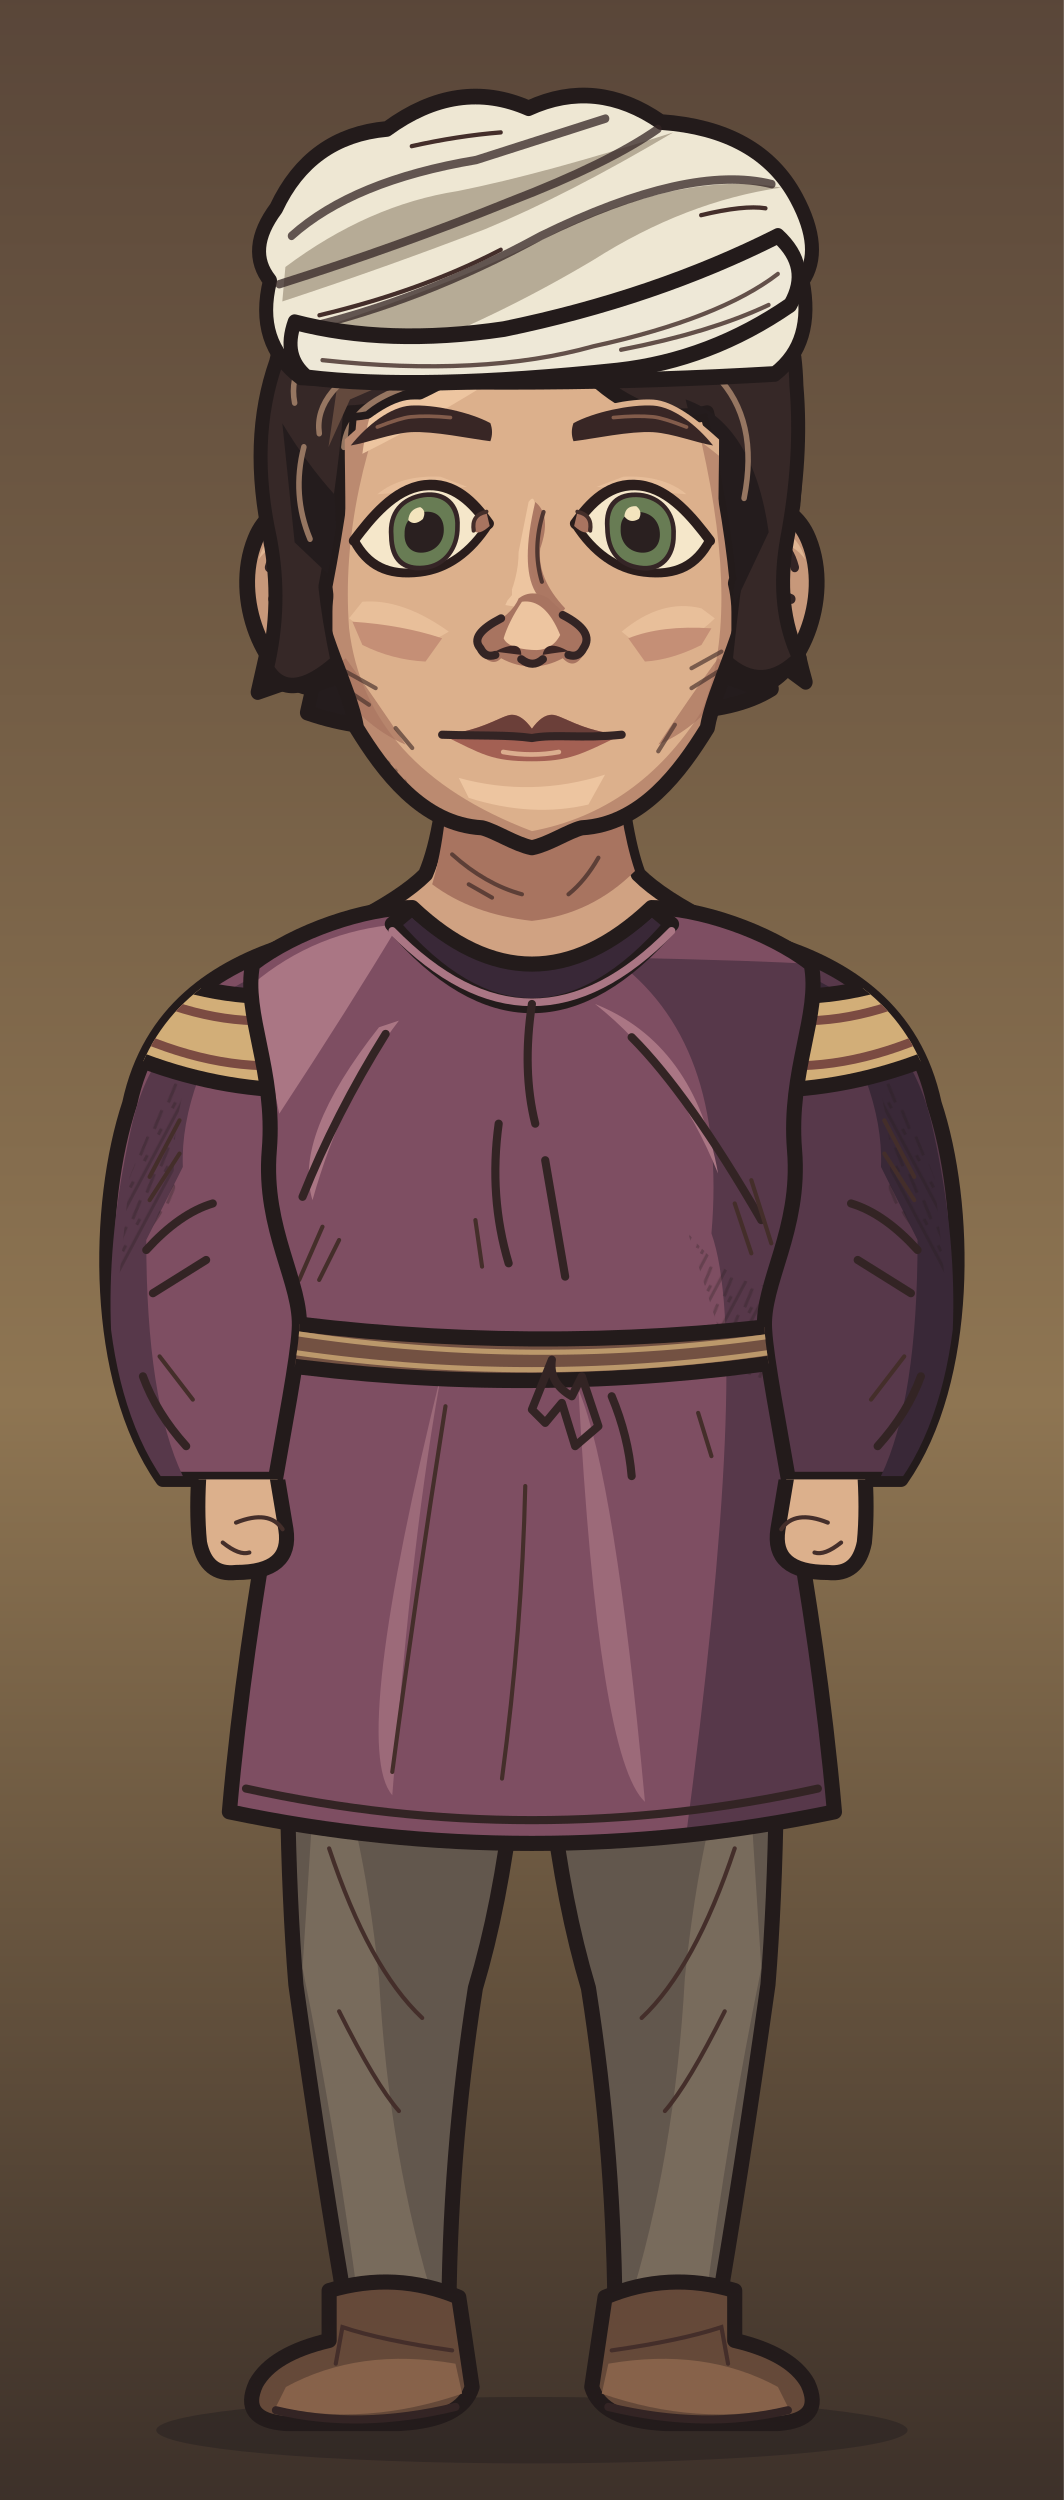
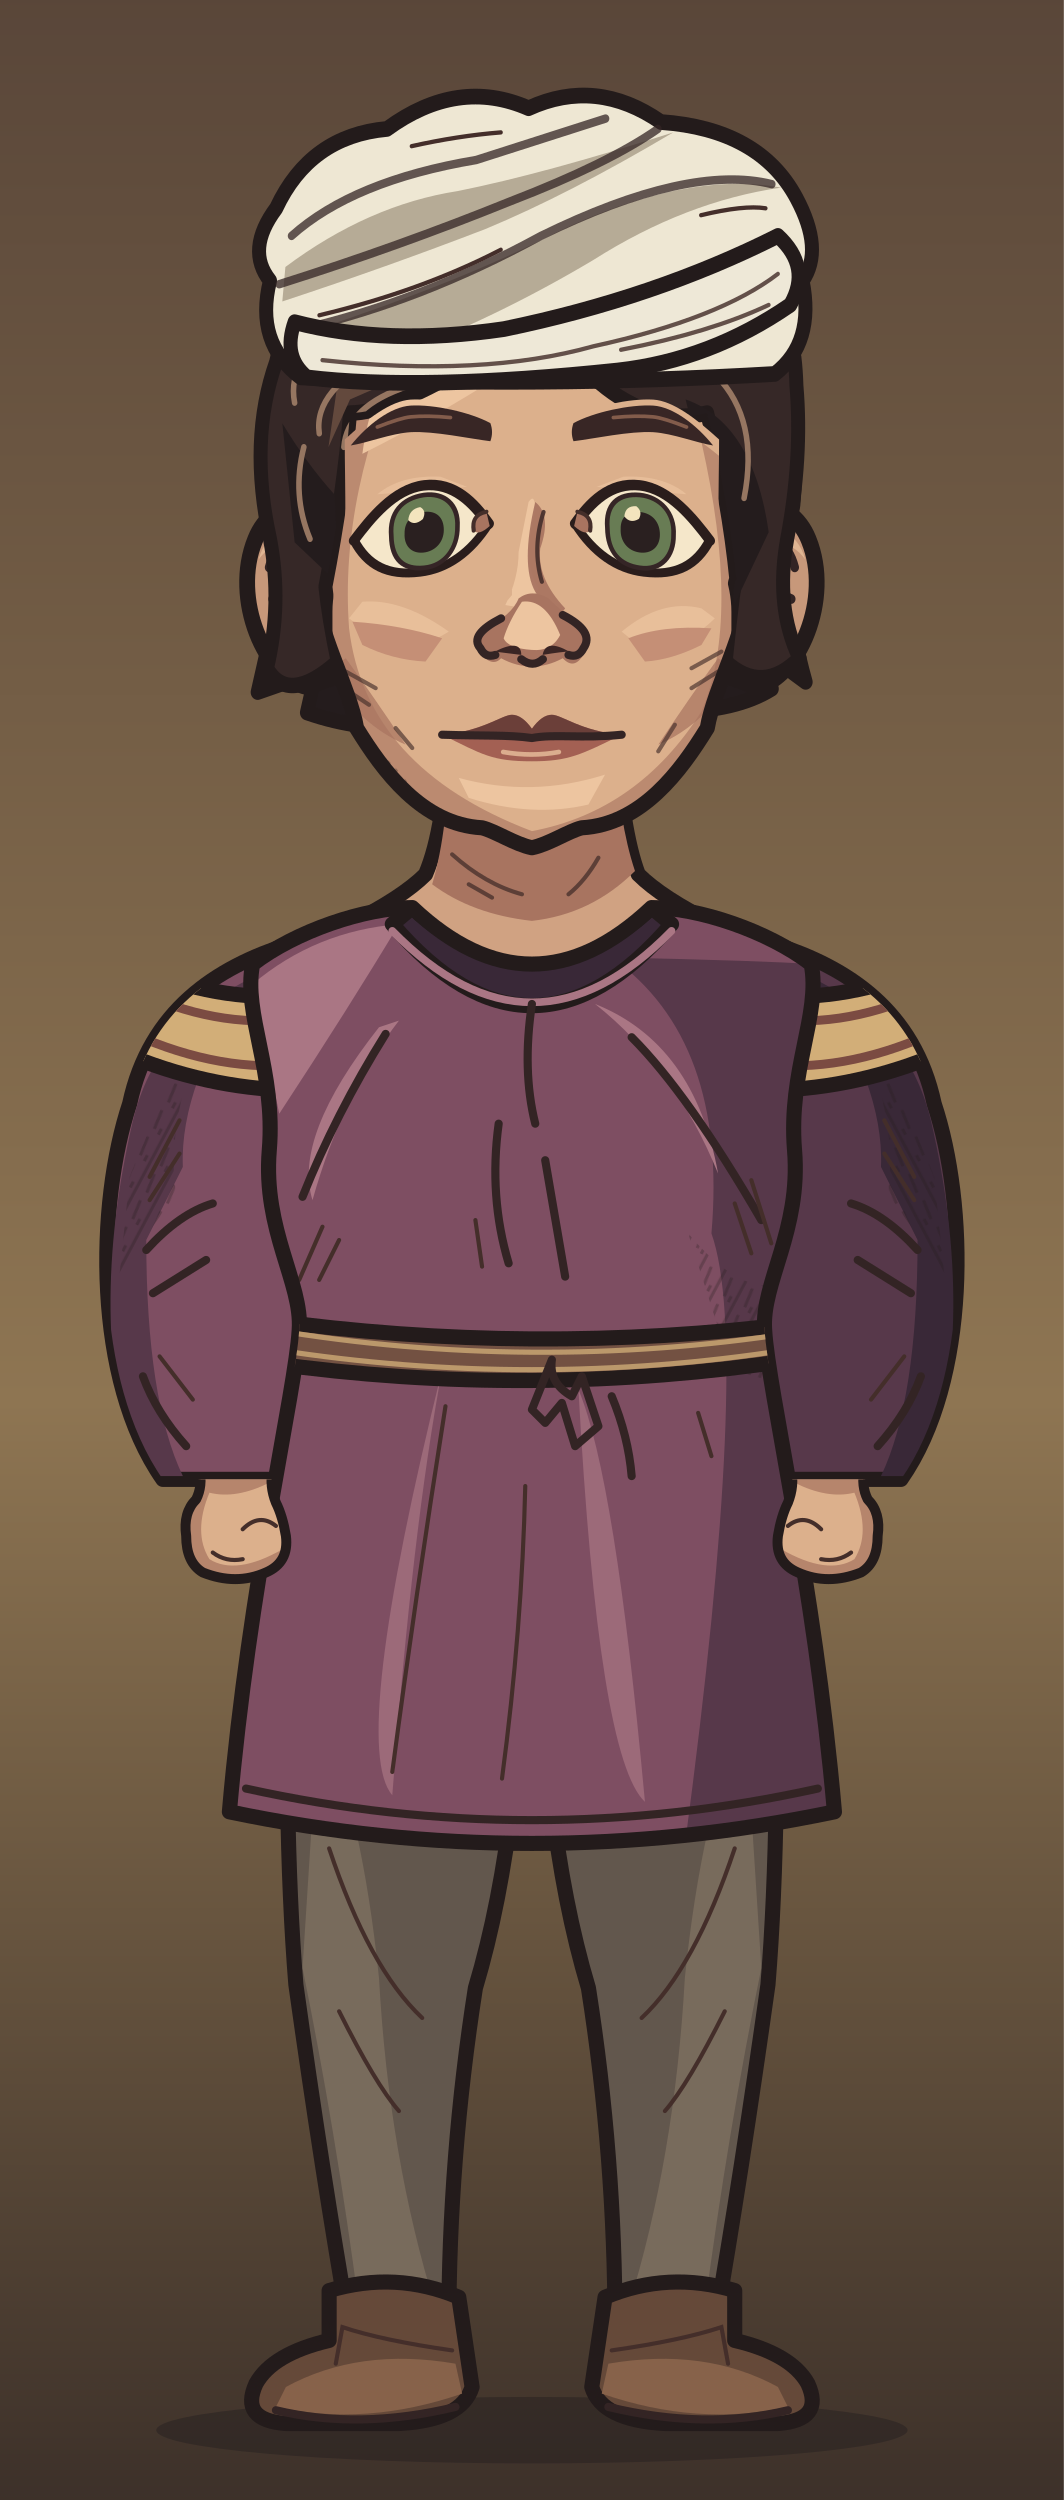
<svg xmlns="http://www.w3.org/2000/svg" xmlns:xlink="http://www.w3.org/1999/xlink" aria-labelledby="title" width="320" height="752" viewBox="0 0 320 752" role="img">
  <defs>
    <style>
      .edge {stroke:#231b1b;stroke-width:4.55;stroke-linecap:round;stroke-linejoin:round}
      .seam {fill:none;stroke:#332424;stroke-width:2.45;stroke-linecap:round;stroke-linejoin:round}
      .etch {fill:none;stroke:#442e2a;stroke-width:1.25;stroke-linecap:round}
      .hair-line {fill:none;stroke:#967661;stroke-width:1.45;stroke-linecap:round}
      .white {fill:#f5e7ca;stroke:#2a1d1c;stroke-width:2.65;stroke-linejoin:round}
      .label {fill:#efdfc1;font:600 20px Georgia,serif}
      .muted {fill:#b8aa96;font:13px 'Segoe UI',sans-serif}
      .section {fill:#dcbb8e;font:600 14px 'Segoe UI',sans-serif}
    </style>
    <linearGradient id="umber" x2="0" y2="1" gradientUnits="objectBoundingBox">
      <stop stop-color="#594639" />
      <stop offset=".56" stop-color="#8e7552" />
      <stop offset="1" stop-color="#3c3029" />
    </linearGradient>
    <linearGradient id="ash" x2="0" y2="1" gradientUnits="objectBoundingBox">
      <stop stop-color="#3b423d" />
      <stop offset=".56" stop-color="#7a7d67" />
      <stop offset="1" stop-color="#242b28" />
    </linearGradient>
    <linearGradient id="rose" x2="0" y2="1" gradientUnits="objectBoundingBox">
      <stop stop-color="#51404a" />
      <stop offset=".56" stop-color="#8a6972" />
      <stop offset="1" stop-color="#372c33" />
    </linearGradient>
    <pattern id="paper-grain" width="63" height="57" patternUnits="userSpaceOnUse">
      <path d="M1 16l2-1m21-4 5-2m16 7 6-1M12 32l3-1m16 11 4-1m20-14 4 1M4 51l5-1m41 0 9-2" fill="none" stroke="#231a1b" stroke-width=".85" opacity=".19" />
      <path d="M4 5l9-1m29 2 2-1M1 40l4-1m12 9 1-1m21-23 4-1m9 12 5-2" fill="none" stroke="#f0dbb5" stroke-width=".85" opacity=".23" />
      <path d="M16 19h.6m13-3h.7m28 6h.7m-39 15h.6m23 4h.6m-12 11h.7m29-39h.7" fill="none" stroke="#21191a" stroke-width="1.2" opacity=".28" stroke-linecap="round" />
    </pattern>
    <pattern id="ink-lines" width="7" height="9" patternUnits="userSpaceOnUse" patternTransform="rotate(28)">
      <path d="M1 -2V10m2.8-8 .6 6m1.9-1v5" stroke="#271d1d" stroke-width=".95" fill="none" opacity=".65" />
    </pattern>
    <radialGradient id="vignette" cx=".5" cy=".39" r=".72">
      <stop offset=".47" stop-color="#20191c" stop-opacity="0" />
      <stop offset="1" stop-color="#20191c" stop-opacity=".48" />
    </radialGradient>
    <g id="firs" fill="currentColor">
      <path d="M10 439Q15 379 12 300L9 220 15 146 15 54 19 80 21 147 28 230 25 326 29 439Z" />
      <path d="M17 169Q27 174 45 174L57 169 49 179 27 187 17 185                M18 194Q29 196 52 192L63 183 56 194 26 205 16 207                M15 225Q46 230 67 218L77 206 71 223 42 238 18 241                M17 252Q48 255 78 245L91 230 84 249 52 266 20 269                M14 282Q40 281 71 278L88 261 84 281 57 291 19 298                M19 312Q43 316 69 310L88 299 84 310 58 322 22 325" />
      <path d="M6 312 0 315V284L11 285M0 266 13 270V250L0 249M0 220 15 221 15 206 0 202                M0 180 16 181V167L0 165M0 141 15 150V138L0 133M0 112 17 127V118L0 104" />
      <path d="M64 440Q55 380 58 324L59 258 63 217 68 222 65 266 68 328 76 440Z                M63 291Q78 294 89 282L100 267 96 283 81 301 62 307                M63 323Q80 323 106 304L98 321 68 339                M63 316Q44 306 37 293L41 307 64 329Z" />
    </g>
    <g id="brambles" fill="none" stroke="currentColor" stroke-linecap="round" stroke-linejoin="round">
      <path stroke-width="3.8" d="M9 440Q13 401 21 380T26 333m-8 57Q39 375 43 352m-28 46Q6 377 0 376M41 440Q41 402 63 385m-20 44q26-6 39-30" />
      <path stroke-width="2" d="M23 364l14-13m-12 4-7-15m20 29 17-4m-15-1 1-11m13 49 2-17m2 14 18-5m-34 32q-12-10-17-10" />
    </g>
    <g id="night-scratches" fill="none" stroke="currentColor" stroke-width="1.2" stroke-linecap="round">
      <path d="M16 113q32-11 54-8m-30 9 16-3m184-40q19-4 44 1m-11 7 19 4                M24 335q33-3 68-16m-44 16 26-4m164-9q31 5 60-3m-39 8 38-3                M27 391q22-6 52-5m168 14q28-8 57-8m-40 11 24-4                M55 178l18-6m177 36 17 3m-12-4 17-1" />
    </g>
    <g id="shirt-setting">
      <rect width="320" height="440" fill="url(#umber)" />
      <path d="M50 217q24 8 64 1l-15 7-56 6m176-90q39-13 70-5l-26 4 28 2-64 6" fill="#856c54" opacity=".5" />
      <use xlink:href="#firs" style="color:#342827" opacity=".52" transform="translate(-26 8)" />
      <use xlink:href="#firs" style="color:#413128" opacity=".58" transform="translate(340 101) scale(-1 .81)" />
      <use xlink:href="#night-scratches" style="color:#dfbb87" opacity=".28" />
      <use xlink:href="#brambles" style="color:#291f22" opacity=".71" />
      <rect width="320" height="440" fill="url(#vignette)" />
      <rect width="320" height="440" fill="url(#paper-grain)" />
    </g>
    <g id="armor-setting">
      <rect width="320" height="440" fill="url(#ash)" />
      <path d="M42 173q49-4 68 3l-43 6 25 3-49 4m151 35q47 10 104-6l-26 14-62 8Z" fill="#707764" opacity=".48" />
      <use xlink:href="#firs" style="color:#27312c" opacity=".64" transform="translate(-36 30)" />
      <use xlink:href="#firs" style="color:#303833" opacity=".75" transform="translate(324 45) scale(-.86 1.03)" />
      <use xlink:href="#brambles" style="color:#252a27" opacity=".62" transform="translate(319 10) scale(-1 1)" />
      <use xlink:href="#night-scratches" style="color:#d8d8a9" opacity=".28" transform="translate(-2 21)" />
      <rect width="320" height="440" fill="url(#vignette)" />
      <rect width="320" height="440" fill="url(#paper-grain)" />
    </g>
    <g id="woman-setting">
      <rect width="320" height="440" fill="url(#rose)" />
      <path d="M44 235q40-4 76-1l-20 6-36 2 19 3-44 5m183-50q35 3 60-3l-24 9-31 2" fill="#775d65" opacity=".6" />
      <use xlink:href="#firs" style="color:#3b2b34" opacity=".58" transform="translate(-20 84) scale(.86 .91)" />
      <use xlink:href="#firs" style="color:#3d2e39" opacity=".68" transform="translate(327 54) scale(-.85 .98)" />
      <path d="M300 440q-2-82-6-173l-9-103 7-35 12 42 9 98 7 171Z                M294 195q-10-18-25-24l-15-1 13-4 11 2 18 15                M285 162q-13-22-34-27l-7 4 7-11 17 4 20 17                M303 242q-18-23-36-27l-13 3 15-9 11 2 21 15" fill="#3a2b33" opacity=".64" />
      <use xlink:href="#brambles" style="color:#2d2229" opacity=".8" transform="translate(12 6)" />
      <use xlink:href="#night-scratches" style="color:#e1b8a8" opacity=".28" transform="translate(0 7)" />
      <rect width="320" height="440" fill="url(#vignette)" />
      <rect width="320" height="440" fill="url(#paper-grain)" />
    </g>
    <pattern id="mail-rings" width="14" height="13" patternUnits="userSpaceOnUse" patternTransform="rotate(-7)">
      <path d="M-1 2q3-3 6 0 1 3-2 5Q0 8-1 5M6 2q3-3 6 0 1 3-2 5Q7 8 6 5M3 8q3-3 6 0 1 3-2 5-3 1-4-2M10 8q3-3 6 0" fill="none" stroke="#2d2c28" stroke-width="1.6" stroke-linecap="round" />
      <path d="M-.5 4q1.5-2 3-1m5 1q1.4-2 3-1M4 10q1.5-2 3-1m4 1q1.4-2 3-1" fill="none" stroke="#9a9b87" stroke-width="1.12" opacity=".78" stroke-linecap="round" />
    </pattern>
    <pattern id="armor-plates" width="47" height="24" patternUnits="userSpaceOnUse" patternTransform="translate(4 4) rotate(2)">
      <path d="M1 0l21 .7 1 18-3 3-17-1-1-4Zm24 1 19-1 2 15-3 7-19-2Z" fill="#85867a" stroke="#352e2a" stroke-width="1.75" stroke-linejoin="round" />
      <path d="M2 2l18 .2-.2 4L5 7 4 17Zm24 0 16-1 1 4-14 2-3 10Z" fill="#a9a58d" />
      <path d="M19 4l4 14-3 3-16-1 13-4Zm22 2 4 10-2 5-17-1 13-4Z" fill="#62655f" />
      <path d="M7 7l1-.5m6 12 3-2m16-7 5-1m-7 5 4-2" fill="none" stroke="#d0c0a0" stroke-width=".9" opacity=".76" />
      <path d="M6 12q2-2 2.7 1-1 2.2-2.7.5Zm12 1q1.8-2 2.4.6-1 2.6-2.5.8Zm11 1q1-2.2 2.8-1-.2 2.9-2.8 2.1Zm12-2q2.2-1.4 2.3.8-1 2.3-2.3.5Z" fill="#3c342d" />
    </pattern>
    <clipPath id="portrait-frame">
      <rect width="320" height="752" />
    </clipPath>
    <clipPath id="headgear-hair-back-reveal">
      <path d="M97.926 83.375H222.074C222.074 98.623 255.426 112.265 255.426 123.5H320V440H0V123.5H64.574C64.574 112.265 97.926 98.623 97.926 83.375Z" />
    </clipPath>
    <clipPath id="wardrobe-torso-mask">
      <path d="M124 273 C110 273 89 280 76 290 C73 305 83 322 81 346 C79 370 91 386 90 400 C89 418 75 476 69 545 Q160 564 251 545 C245 476 231 418 230 400 C229 386 241 370 239 346 C237 322 247 305 244 290 C231 280 210 273 196 273 Q160 307 124 273Z" />
    </clipPath>
    <clipPath id="wardrobe-sleeve-mask">
      <path d="M87 284C65 291 45 304 39 332C29 362 28 415 49 445H93Q111 406 105 336Z" />
    </clipPath>
    <clipPath id="face-shape-clip">
      <path d="M 160 73 C 191 73 219 90 223 128 C 224 143 225 164 225 177 C 225 189 214.75 207 212.75 219 C 204.75 232 193 248 175 249 C 171 250 165 254 160 255 C 155 254 149 250 145 249 C 127 248 115.25 232 107.25 219 C 105.25 207 95 189 95 177 C 95 164 96 143 97 128 C 101 90 129 73 160 73 Z" />
    </clipPath>
    <clipPath id="face-features-eye-left">
      <path d="M-21 0 C-16 -6 -9 -14 0 -14 C9 -14 15 -7 19.5 0 C14 8 7 12 -1 12 C-11 12 -17 8 -21 0Z" />
    </clipPath>
    <clipPath id="face-features-eye-right">
      <path d="M-21 0 C-16 -6 -9 -14 0 -14 C9 -14 15 -7 19.5 0 C14 8 7 12 -1 12 C-11 12 -17 8 -21 0Z" />
    </clipPath>
    <clipPath id="face-features-nose-bridge">
      <path d="M154 144H167V179L172 185V187H149V185L154 179Z" />
    </clipPath>
    <clipPath id="headgear-hair-front-reveal">
      <path d="M97.926 83.375H222.074C222.074 98.623 255.426 112.265 255.426 123.5H320V440H0V123.5H64.574C64.574 112.265 97.926 98.623 97.926 83.375Z" />
    </clipPath>
    <mask id="hair-face-opening" maskUnits="userSpaceOnUse" x="0" y="0" width="320" height="440">
      <rect fill="white" x="0" y="0" width="320" height="440" />
      <g clip-path="url(#face-shape-clip)">
        <path d="M103.7 132.2C110.5 125.98 117.5 120.6 123.5 120.2C130.5 119.8 141.5 122.2 149 125.48Q160 133.48 171 125.48C178.5 122.2 189.5 119.8 196.5 120.2C202.5 120.6 209.5 125.98 216.3 132.2C216.3 141.2 216.1 143 216.1 160C216.1 169 220 175 220 184V300H100V184C100 175 103.9 169 103.9 160C103.9 143 103.7 141.2 103.7 132.2Z" fill="black" />
      </g>
    </mask>
    <clipPath id="hair-crown-clip">
      <path d="M97 198q-16 13-23 2 5-19 1-38-7-29 2-52 9-36 38-49 25-14 48-9 28-6 54 12 28 18 29 53 2 21-3 45-4 20 4 35-12 11-24 1Q226 172 226.5 174Q224 151 217 125Q199 129 182 116Q166 106 155 98Q142 112 118 121Q108 125 101 125Q99 148 93 176Q94 185 97 198Z" />
    </clipPath>
    <clipPath id="full-costume-hands-clip">
      <rect x="0" y="445" width="320" height="307" />
    </clipPath>
  </defs>
  <g data-part="full-costume">
    <rect width="320" height="752" fill="url(#umber)" />
    <ellipse cx="160" cy="731" rx="113" ry="10" fill="#261f20" opacity=".5" />
    <g>
      <path d="M87 469 L158 469 Q158 548 143 598 Q135 649 135 700 H105 Q97 654 89 597 Q85 548 87 469Z" fill="#62574d" class="edge" />
      <path d="M96 514 Q109 546 114 595 Q117 649 131 694 H108Q101 641 91 592Z" fill="#8c7c69" opacity=".53" />
      <path d="M99 556Q111 592 127 607 M102 605Q113 627 120 635" class="etch" />
      <g transform="translate(0 0)">
        <path d="M99 689Q119 683 138 691L142 718Q139 728 120 729H86Q72 728 77 717Q82 708 99 704Z" fill="#654939" class="edge" />
        <path d="M86 718Q108 706 137 711L139 720Q110 730 83 724Z" fill="#87624a" />
        <path d="M101 711L103 700Q115 704 136 707" class="etch" />
        <path d="M83 725Q108 731 137 724" class="seam" />
      </g>
    </g>
    <g transform="translate(320 0) scale(-1 1)">
      <path d="M87 469 L158 469 Q158 548 143 598 Q135 649 135 700 H105 Q97 654 89 597 Q85 548 87 469Z" fill="#62574d" class="edge" />
      <path d="M96 514 Q109 546 114 595 Q117 649 131 694 H108Q101 641 91 592Z" fill="#8c7c69" opacity=".53" />
      <path d="M99 556Q111 592 127 607 M102 605Q113 627 120 635" class="etch" />
      <g transform="translate(0 0)">
        <path d="M99 689Q119 683 138 691L142 718Q139 728 120 729H86Q72 728 77 717Q82 708 99 704Z" fill="#654939" class="edge" />
        <path d="M86 718Q108 706 137 711L139 720Q110 730 83 724Z" fill="#87624a" />
        <path d="M101 711L103 700Q115 704 136 707" class="etch" />
        <path d="M83 725Q108 731 137 724" class="seam" />
      </g>
    </g>
  </g>
  <g clip-path="url(#portrait-frame)">
    <g id="hair-back">
      <g clip-path="url(#headgear-hair-back-reveal)">
        <g transform="matrix(0.926 0 0 1.024 11.765 -3.765)">
          <path d="M104 96q-25 16-27 45-7 21 0 42l-6 24 19-6-3 12q35 11 69-6 59 12 82-1l-4-12 15 10q-9-29-4-52 4-39-23-58Z" fill="#241c1d" class="edge" />
        </g>
      </g>
    </g>
    <g data-part="neck">
      <g id="face-shape-neck">
        <path d="M 135 219 Q 134 249 128 263 Q 121 270 105 278 L 122 301 198 301 215 278 Q 199 270 192 263 Q 187 250 185 219 Z" fill="#d0a282" class="edge" />
        <path d="M 135 224 185 224 Q 186 247 191 262 Q 178 275 160 277 Q 142 275 130 266 Q 135 249 135 224 Z" fill="#a87460" />
        <path d="M 136 257 q 10 9 21 12 m -16 -3 7 4 m 32 -12 q -4 7 -9 11" class="etch" opacity=".75" />
      </g>
    </g>
    <g id="wardrobe-outfit-tiraz_robe" data-outfit="tiraz_robe">
      <path d="M87 284C65 291 45 304 39 332C29 362 28 415 49 445H93Q111 406 105 336Z" fill="#7e4e62" class="edge" data-part="sleeve-outline" data-side="left" />
      <g data-part="sleeve-left" clip-path="url(#wardrobe-sleeve-mask)">
        <path d="M40 337 Q47 308 76 294 Q54 326 55 351 L44 373 Q44 421 55 444 H41 Q26 397 40 337Z" fill="#57384a" />
        <path d="M39 354 Q50 326 59 315 Q50 342 53 359 L36 383Z" fill="url(#ink-lines)" opacity=".44" />
        <path d="M44 376 q10 -11 20 -14 m-18 27 16 -10 M43 414 q4 11 13 21" class="seam" />
        <path d="M45 354 l9 -17 m-9 24 9 -14 m-6 61 10 13" class="etch" />
        <g data-part="sleeve-band">
          <path d="M43 292 Q69 302 91 299 L91 328 Q65 328 40 318Z" fill="#d2ae78" class="edge" />
          <path d="M43 299 Q68 310 91 306 M40 311 Q67 323 91 320" fill="none" stroke="#7b4b42" stroke-width="2.7" stroke-linecap="round" />
        </g>
      </g>
      <g transform="translate(320 0) scale(-1 1)">
        <path d="M87 284C65 291 45 304 39 332C29 362 28 415 49 445H93Q111 406 105 336Z" fill="#57384a" class="edge" data-part="sleeve-outline" data-side="right" />
        <g data-part="sleeve-right" clip-path="url(#wardrobe-sleeve-mask)">
          <path d="M40 337 Q47 308 76 294 Q54 326 55 351 L44 373 Q44 421 55 444 H41 Q26 397 40 337Z" fill="#392837" />
          <path d="M39 354 Q50 326 59 315 Q50 342 53 359 L36 383Z" fill="url(#ink-lines)" opacity=".44" />
          <path d="M44 376 q10 -11 20 -14 m-18 27 16 -10 M43 414 q4 11 13 21" class="seam" />
          <path d="M45 354 l9 -17 m-9 24 9 -14 m-6 61 10 13" class="etch" />
          <g data-part="sleeve-band">
            <path d="M43 292 Q69 302 91 299 L91 328 Q65 328 40 318Z" fill="#d2ae78" class="edge" />
            <path d="M43 299 Q68 310 91 306 M40 311 Q67 323 91 320" fill="none" stroke="#7b4b42" stroke-width="2.7" stroke-linecap="round" />
          </g>
        </g>
      </g>
      <path d="M124 273 C110 273 89 280 76 290 C73 305 83 322 81 346 C79 370 91 386 90 400 C89 418 75 476 69 545 Q160 564 251 545 C245 476 231 418 230 400 C229 386 241 370 239 346 C237 322 247 305 244 290 C231 280 210 273 196 273 Q160 307 124 273Z" fill="#7e4e62" />
      <g data-part="torso" clip-path="url(#wardrobe-torso-mask)">
        <path d="M76 296 Q95 280 120 278 Q105 303 84 335Z" fill="#aa7684" />
        <path d="M184 288 Q231 289 244 290 L256 555 H206 Q226 405 214 371 Q219 313 184 288Z" fill="#57384a" />
        <path d="M77 344 Q87 359 83 381 L68 402 L60 359Z" fill="#57384a" />
        <path d="M207 371 Q223 390 235 386 L234 416 L220 412Z" fill="url(#ink-lines)" opacity=".42" />
        <path d="M120 307 Q103 329 94 361 Q88 342 114 309Z M179 302 Q209 314 216 353 Q203 321 179 302Z" fill="#aa7684" />
        <path d="M133 412Q124 460 118 540Q105 525 133 412Z M174 418Q185 444 194 542Q180 529 174 418Z" fill="#aa7684" opacity=".68" />
        <path d="M134 423Q125 480 118 533 M158 447Q157 490 151 535" class="etch" />
        <path d="M74 538Q160 557 246 538" class="seam" />
        <path d="M116 311 Q101 335 91 360 M190 312 Q207 329 229 367 M150 338 q-3 22 3 42 m11 -31 6 35 M184 420q5 12 6 24" class="seam" />
        <path d="M97 369 l-7 16 m12 -12 -6 12 M226 355 l6 19 m-11 -12 5 15 M143 367 l2 14 m65 44 4 13" class="etch" />
        <path d="M118 278 Q160 327 202 278 L196 273 Q160 306 124 273Z" fill="#392837" class="edge" />
        <path d="M118 280 Q160 323 202 280" fill="none" stroke="#aa7684" stroke-width="2.3" stroke-linecap="round" />
        <path d="M160 302 q-3 20 1 36" class="seam" />
      </g>
      <path d="M124 273 C110 273 89 280 76 290 C73 305 83 322 81 346 C79 370 91 386 90 400 C89 418 75 476 69 545 Q160 564 251 545 C245 476 231 418 230 400 C229 386 241 370 239 346 C237 322 247 305 244 290 C231 280 210 273 196 273 Q160 307 124 273Z" fill="none" class="edge" />
      <g data-part="belt" clip-path="url(#wardrobe-torso-mask)">
        <path d="M80 397Q160 408 240 398L239 409Q160 421 81 410Z" fill="#735142" class="edge" />
        <path d="M82 400Q160 413 238 401M83 406Q160 418 237 406" fill="none" stroke="#bb986b" stroke-width="1.55" stroke-linecap="round" />
        <path d="M166 409Q165 416 172 420L175 414 180 429 173 435 169 422 164 428 160 424Z" fill="#967451" class="seam" />
      </g>
    </g>
    <g id="face-shape">
      <g id="face-shape-ears">
        <g transform="translate(105 179) scale(-1.046 1.19)">
          <path d="M -4 -15 C 7 -26 22 -25 27 -14 C 34 1 24 21 12 23 L -4 18 Z" fill="#c7987a" class="edge" />
          <path d="M 7 -15 C 16 -20 24 -16 26 -9 C 22 -14 16 -14 13 -11 L 10 -1 Z" fill="#edc5a0" opacity=".66" />
          <path d="M 23 -7 Q 20 -17 10 -11 L 7 2 M 22 1 Q 15 -2 11 6" class="seam" />
        </g>
        <g transform="translate(215 179) scale(1.046 1.19)">
          <path d="M -4 -15 C 7 -26 22 -25 27 -14 C 34 1 24 21 12 23 L -4 18 Z" fill="#c7987a" class="edge" />
          <path d="M 7 -15 C 16 -20 24 -16 26 -9 C 22 -14 16 -14 13 -11 L 10 -1 Z" fill="#edc5a0" opacity=".66" />
          <path d="M 23 -7 Q 20 -17 10 -11 L 7 2 M 22 1 Q 15 -2 11 6" class="seam" />
        </g>
      </g>
      <path d="M 160 73 C 191 73 219 90 223 128 C 224 143 225 164 225 177 C 225 189 214.75 207 212.75 219 C 204.75 232 193 248 175 249 C 171 250 165 254 160 255 C 155 254 149 250 145 249 C 127 248 115.25 232 107.25 219 C 105.25 207 95 189 95 177 C 95 164 96 143 97 128 C 101 90 129 73 160 73 Z" fill="#dcb08c" />
      <g clip-path="url(#face-shape-clip)">
        <path d="M 70 141 Q 104 91 123 103 Q 102 148 105 189 Q 110 231 160 250 Q 192 244 211 214 Q 223 186 211 133 Q 235 151 250 174 L 250 265 70 265 Z" fill="#bb8a70" />
        <path d="M 109 136.5 Q 114 99 142 98 Q 173 89 195 107 Q 174 98 152 112 Q 130 126 109 136.5 Z" fill="#edc5a0" />
        <g transform="translate(160 0) scale(-1 1)">
          <path d="M 25 190 Q 39 180 51 181 L 55 186 Q 45 194 32 194 Z" fill="#edc5a0" opacity=".72" />
          <path d="M 27 192 Q 39 188 54 187 L 51 194 Q 42 198.5 32 199 Z" fill="#c58f76" />
          <path d="M 56 198 Q 48 209 38 224 Q 52 218 62 202 Z" fill="#a87460" opacity=".73" />
        </g>
        <g transform="translate(160 0) scale(1 1)">
          <path d="M 27 190 Q 39 180 51 183 L 55 186 Q 45 196 32 194 Z" fill="#edc5a0" opacity=".72" />
          <path d="M 29 192 Q 39 188 54 189 L 51 194 Q 42 198.5 34 199 Z" fill="#c58f76" />
          <path d="M 56 198 Q 48 209 38 224 Q 52 218 62 202 Z" fill="#a87460" opacity=".73" />
        </g>
        <path d="M 92 183 Q 99 211 120 232 L 132 247 119 248 Q 98 234 85 212 Z M 229 184 Q 224 217 203 241 L 193 250 209 247 Q 230 233 240 211 Z" fill="url(#ink-lines)" opacity=".42" />
        <path d="M 138 234 Q 160 240 182 233 L 177 242 Q 160 246 141 240 Z" fill="#edc5a0" />
        <path d="M 104 202 l 9 5 m -8 1 6 4 m 97 -11 9 -5 m -9 11 8 -5 m -97 17 5 6 m 74 1 5 -8" class="etch" opacity=".65" />
      </g>
      <path d="M 160 73 C 191 73 219 90 223 128 C 224 143 225 164 225 177 C 225 189 214.75 207 212.75 219 C 204.75 232 193 248 175 249 C 171 250 165 254 160 255 C 155 254 149 250 145 249 C 127 248 115.25 232 107.25 219 C 105.25 207 95 189 95 177 C 95 164 96 143 97 128 C 101 90 129 73 160 73 Z" fill="none" class="edge" />
    </g>
    <g clip-path="url(#face-shape-clip)">
      <g data-part="eyes">
        <g transform="matrix(1 -0.12 0 1 127.5 160)">
          <path d="M-14 -13 Q-7 -18 5 -16 L13 -12" fill="#edc5a0" opacity=".65" />
          <path d="M-21 0 C-16 -6 -9 -14 0 -14 C9 -14 15 -7 19.5 0 C14 8 7 12 -1 12 C-11 12 -17 8 -21 0Z" class="white" />
          <g clip-path="url(#face-features-eye-left)">
            <g transform="translate(0 0) scale(1 1)">
              <path d="M-9.8 0 C-10.4 -7 -6.6 -10.9 0 -11.1 C6.1 -11.2 10.5 -7 10.1 -.3 C10.2 5.9 6.4 11 0 10.8 C-6.1 10.7 -9.7 7.2 -9.8 0Z" fill="#687c54" stroke="#352526" stroke-width="1.4" />
              <path d="M-5.8 -.2C-5.9-3.8-3.5-6 .1-6 3.8-6 6-3.6 6 .1 6 3.9 3.3 6.3-.2 6.2-3.9 6.1-6 3.3-5.8-.2Z" fill="#2a2020" />
              <path d="M-4.7-4.1Q-4.4-7.4-1.1-7.6 .9-6.3-.3-3.9-2.9-2-4.7-4.1Z" fill="#f3e4bd" />
            </g>
          </g>
          <path d="M-21 0 C-16 -6 -9 -14 0 -14 C9 -14 15 -7 19.5 0" fill="none" stroke="#2a1d1c" stroke-width="3.15" stroke-linecap="round" />
          <path d="M18.8 -3.8 Q14.2 -3.4 15 1.4 Q16.5 3.2 19.8 .6Z" fill="#a87460" />
          <path d="M18.8 -3.8 Q14.2 -3.4 15 1.4" class="etch" />
        </g>
        <g transform="matrix(-1 -0.12 0 1 192.5 160)">
          <path d="M-14 -13 Q-7 -18 5 -16 L13 -12" fill="#edc5a0" opacity=".65" />
          <path d="M-21 0 C-16 -6 -9 -14 0 -14 C9 -14 15 -7 19.5 0 C14 8 7 12 -1 12 C-11 12 -17 8 -21 0Z" class="white" />
          <g clip-path="url(#face-features-eye-right)">
            <g transform="translate(0 0) scale(-1 1)">
              <path d="M-9.8 0 C-10.4 -7 -6.6 -10.9 0 -11.1 C6.1 -11.2 10.5 -7 10.1 -.3 C10.2 5.9 6.4 11 0 10.8 C-6.1 10.7 -9.7 7.2 -9.8 0Z" fill="#687c54" stroke="#352526" stroke-width="1.4" />
              <path d="M-5.8 -.2C-5.9-3.8-3.5-6 .1-6 3.8-6 6-3.6 6 .1 6 3.9 3.3 6.3-.2 6.2-3.9 6.1-6 3.3-5.8-.2Z" fill="#2a2020" />
              <path d="M-4.7-4.1Q-4.4-7.4-1.1-7.6 .9-6.3-.3-3.9-2.9-2-4.7-4.1Z" fill="#f3e4bd" />
            </g>
          </g>
          <path d="M-21 0 C-16 -6 -9 -14 0 -14 C9 -14 15 -7 19.5 0" fill="none" stroke="#2a1d1c" stroke-width="3.15" stroke-linecap="round" />
          <path d="M18.8 -3.8 Q14.2 -3.4 15 1.4 Q16.5 3.2 19.8 .6Z" fill="#a87460" />
          <path d="M18.8 -3.8 Q14.2 -3.4 15 1.4" class="etch" />
        </g>
      </g>
      <g data-part="brows">
        <g transform="matrix(1 0 0 1 127.5 131)">
          <path d="M-22 3 C-17 -3.22 -10 -8.6 -4 -9 C3 -9.4 14 -7 20 -3.72 Q21 -1 20 1.72 C14 1 3 -1.4 -4 -1 C-10 -0.6 -17 2.22 -22 3Z" fill="#382625" />
          <path d="M-14 -2.55 Q-7 -5.3 -4 -5.6 Q1 -6.1 8 -5.4" fill="none" stroke="#835c4b" stroke-width="1.1" stroke-linecap="round" />
        </g>
        <g transform="matrix(-1 0 0 1 192.5 131)">
          <path d="M-22 3 C-17 -3.22 -10 -8.6 -4 -9 C3 -9.4 14 -7 20 -3.72 Q21 -1 20 1.72 C14 1 3 -1.4 -4 -1 C-10 -0.6 -17 2.22 -22 3Z" fill="#382625" />
          <path d="M-14 -2.55 Q-7 -5.3 -4 -5.6 Q1 -6.1 8 -5.4" fill="none" stroke="#835c4b" stroke-width="1.1" stroke-linecap="round" />
        </g>
      </g>
      <g data-part="nose">
        <g clip-path="url(#face-features-nose-bridge)">
          <path d="M159 151 Q161 148 161 154 Q157 169 162 177 L158 183 152 182 Q156 174 156 166Z" fill="#edc5a0" />
          <path d="M161 151 Q166 155 162.5 165 Q161.5 174 170 183 L167 187 161 178 Q156.5 170 161 151Z" fill="#a87460" opacity=".93" />
          <path d="M163.5 154 Q160 165 163 175" class="etch" opacity=".9" />
        </g>
        <path d="M156 180 Q160 177 165 180 C167 182 169.28 184 174 188 Q178 192 176 196 Q173 202 169.28 198 Q160 203 150.72 198 Q148 201 144 196 Q142 192 146 189 Q154 185 156 180Z" fill="#a87460" />
        <path d="M157 181 Q164 180 168.5 191 Q165.95 196 160 195.5 Q152.775 195 151.5 192 Q153 187 157 181Z" fill="#edc5a0" />
        <path d="M150.72 186 Q141 191 144.5 195 Q146 198 149 197 M169.28 185 Q179 190 175.5 195 Q174 198 171 197" class="seam" />
        <path d="M148.8 196 q8 -4 8 1 q-8 -1 -8 -1Z M163.2 197 q1 -5 8 -1 q-2 0 -8 1Z" fill="#3b2524" />
        <path d="M156.8 198.3 Q160.25 201 163.3 198.3" class="seam" />
      </g>
      <g data-part="mouth">
        <path d="M133 221 C145.15 220 151 215 154 215 Q157 215 160 219.2 Q163 215 166 215 C169 215 174.85 220 187 221 C174.85 227 171 229 160 229 C148 229 145.15 227 133 221Z" fill="#a36053" />
        <path d="M133 221 C145.15 220 151 215 154 215 Q157 215 160 219.2 Q163 215 166 215 C169 215 174.85 220 187 221 C174.85 222.25 167 220.7 160 222 C153 221 145.15 221.4 133 221Z" fill="#56322f" opacity=".72" />
        <path d="M133 221 C145.15 221.4 153 221 160 222 C167 220.7 174.85 222.25 187 221" class="seam" />
        <path d="M151.36 226.2 Q160 227.7 168.1 226.2" fill="none" stroke="#edc5a0" stroke-width="1.4" stroke-linecap="round" opacity=".76" />
      </g>
    </g>
    <g id="hair-front">
      <g clip-path="url(#headgear-hair-front-reveal)">
        <g mask="url(#hair-face-opening)">
          <g transform="matrix(0.926 0 0 1.024 11.765 -3.765)">
            <path d="M97 198q-16 13-23 2 5-19 1-38-7-29 2-52 9-36 38-49 25-14 48-9 28-6 54 12 28 18 29 53 2 21-3 45-4 20 4 35-12 11-24 1Q226 172 226.5 174Q224 151 217 125Q199 129 182 116Q166 106 155 98Q142 112 118 121Q108 125 101 125Q99 148 93 176Q94 185 97 198Z" fill="#362827" class="edge" />
            <g clip-path="url(#hair-crown-clip)">
              <path d="M91 112q6-26 41-35 19-3 37-2 15-4 25-16-6 21-26 26-13 15-39 25l-28 11-7 14 3-19Zm76-20q22-1 37-12-3 9-9 12 13 4 21 14-25-5-38-11Z" fill="#63493d" />
              <path d="M79 128q8 12 17 21l1 26-14-12Zm123-38 26-13 13 25Z M210 121q22 7 27 39l-11 21Z" fill="#241c1d" />
              <path d="M83 122q-3-14 18-24t25-16q10-10 31-9t40-12M91 131q-2-13 21-23 17-7 26-18 10-10 29-6t41-9M99 135q1-12 21-18t27-14q12-10 32-10 17-1 38-11M184 106q22-5 36 8t9 36M86 135q-4 14 2 27" fill="none" stroke="#967661" stroke-width="1.8" stroke-linecap="round" stroke-linejoin="round" />
            </g>
          </g>
        </g>
      </g>
    </g>
    <g id="headgear-wrapped_turban">
      <g transform="matrix(0.926 0 0 1.038 11.765 -4.813)">
        <path d="M85 114 Q70 104 75 86 Q67 77 77 65 Q88 44 113 42 Q136 27 159 36 Q181 27 202 40 Q234 42 246 62 Q255 77 248 86 Q252 104 239 113 Q163 117 85 114Z" fill="#eee7d3" class="edge" />
        <path d="M80 82 Q107 64 136 60 Q164 55 206 43 Q172 61 145 71 Q113 82 79 92Z M87 101 Q138 86 168 72 Q210 54 241 59 Q210 63 180 80 Q148 97 115 108Z" fill="#b6ab96" />
        <path d="M82 73 Q102 57 142 51 L184 39 M78 87 Q117 76 153 63 Q185 52 201 42 M85 100 Q124 92 163 73 Q211 52 238 58" class="seam" opacity=".75" />
        <path d="M91 96 Q124 89 150 77 M121 47 Q136 44 150 43 M215 67 Q229 64 236 65" class="etch" />
        <path d="M83 98 Q113 105 151 100 Q200 91 240 73 Q251 82 244 93 Q218 109 188 112 Q124 118 87 114 Q79 108 83 98Z" fill="#eee8d7" class="edge" />
        <path d="M92 109 Q144 114 180 105 Q221 97 240 84 M189 106 Q218 101 237 93" class="etch" opacity=".82" />
      </g>
    </g>
  </g>
  <g data-part="handheld-equipment">
    <g data-part="hands" clip-path="url(#full-costume-hands-clip)">
      <g>
-         <path d="M60 441 Q59 454 60 464 Q62 474 71 473Q88 473 86 460 L83 442Z" fill="#dcb08c" class="edge" data-part="hand" />
-         <path d="M71 458Q81 454 85 460 M67 464q5 4 8 3" class="etch" />
+         <g transform="translate(71 459)">
+           <g data-part="hand">
+             <path d="M-11.0 -17Q-10.0 -12 -12.0 -8Q-16.0 -4 -15.0 3Q-15.0 11 -10.0 14Q0 18 9.0 14Q16.0 11 15.0 3Q14.0 -3 12.0 -7Q10.0 -12 11.0 -17Q0 -14 -11.0 -17Z" fill="#dcb08c" data-hand-tone="base" />
+             <path d="M-11.0 -16Q0 -12 11.0 -16L10.0 -13Q0 -8 -8.0 -10Q-13.0 2 -8.0 10Q0 15 14.0 7Q14.0 14 7.0 15Q0 18 -10.0 14Q-17.0 9 -15.0 1Q-16.0 -7 -12.0 -8Z" fill="#a87460" opacity=".72" data-hand-tone="shade" />
+             <path d="M-11.0 -17Q-10.0 -12 -12.0 -8Q-16.0 -4 -15.0 3Q-15.0 11 -10.0 14Q0 18 9.0 14Q16.0 11 15.0 3Q14.0 -3 12.0 -7Q10.0 -12 11.0 -17" fill="none" stroke="#231b1b" stroke-width="3" stroke-linecap="round" stroke-linejoin="round" />
+             <path d="M2 1q5 -5 10 -1M-7 8q4 3 9 2" class="etch" />
+           </g>
+         </g>
      </g>
      <g transform="translate(320 0) scale(-1 1)">
-         <path d="M60 441 Q59 454 60 464 Q62 474 71 473Q88 473 86 460 L83 442Z" fill="#dcb08c" class="edge" data-part="hand" />
-         <path d="M71 458Q81 454 85 460 M67 464q5 4 8 3" class="etch" />
+         <g transform="translate(71 459)">
+           <g data-part="hand">
+             <path d="M-11.0 -17Q-10.0 -12 -12.0 -8Q-16.0 -4 -15.0 3Q-15.0 11 -10.0 14Q0 18 9.0 14Q16.0 11 15.0 3Q14.0 -3 12.0 -7Q10.0 -12 11.0 -17Q0 -14 -11.0 -17Z" fill="#dcb08c" data-hand-tone="base" />
+             <path d="M-11.0 -16Q0 -12 11.0 -16L10.0 -13Q0 -8 -8.0 -10Q-13.0 2 -8.0 10Q0 15 14.0 7Q14.0 14 7.0 15Q0 18 -10.0 14Q-17.0 9 -15.0 1Q-16.0 -7 -12.0 -8Z" fill="#a87460" opacity=".72" data-hand-tone="shade" />
+             <path d="M-11.0 -17Q-10.0 -12 -12.0 -8Q-16.0 -4 -15.0 3Q-15.0 11 -10.0 14Q0 18 9.0 14Q16.0 11 15.0 3Q14.0 -3 12.0 -7Q10.0 -12 11.0 -17" fill="none" stroke="#231b1b" stroke-width="3" stroke-linecap="round" stroke-linejoin="round" />
+             <path d="M2 1q5 -5 10 -1M-7 8q4 3 9 2" class="etch" />
+           </g>
+         </g>
      </g>
    </g>
  </g>
</svg>
